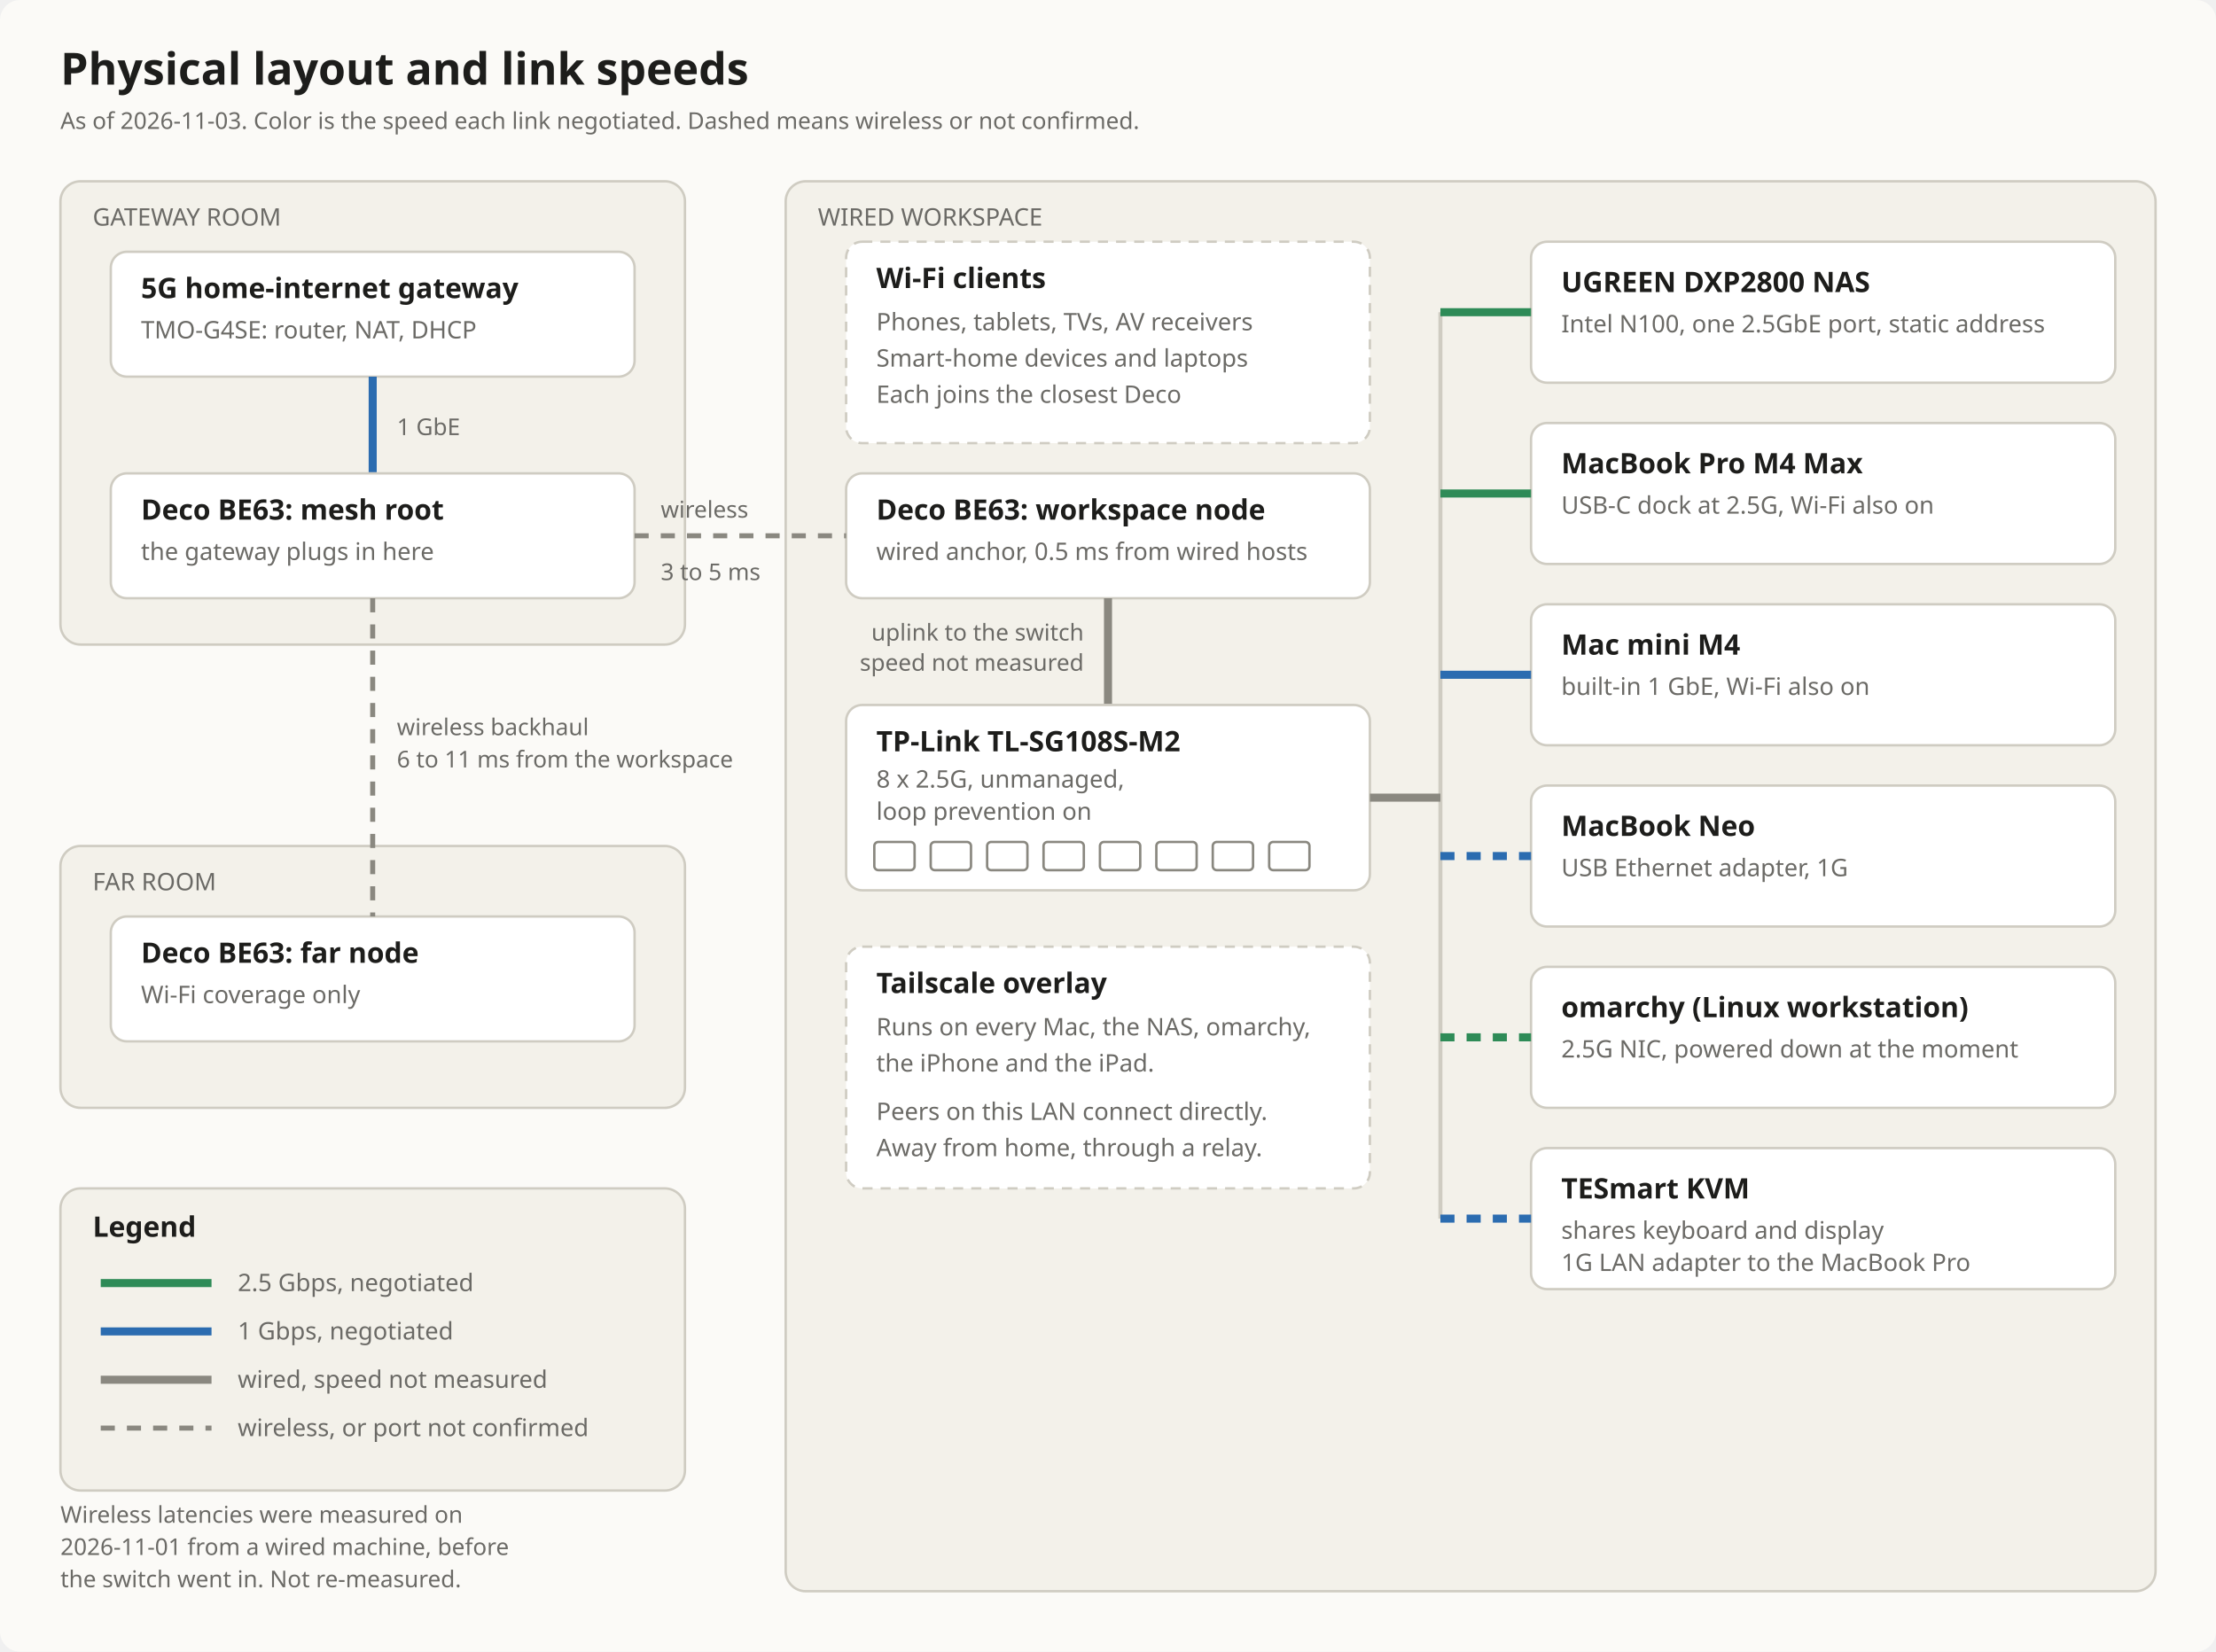
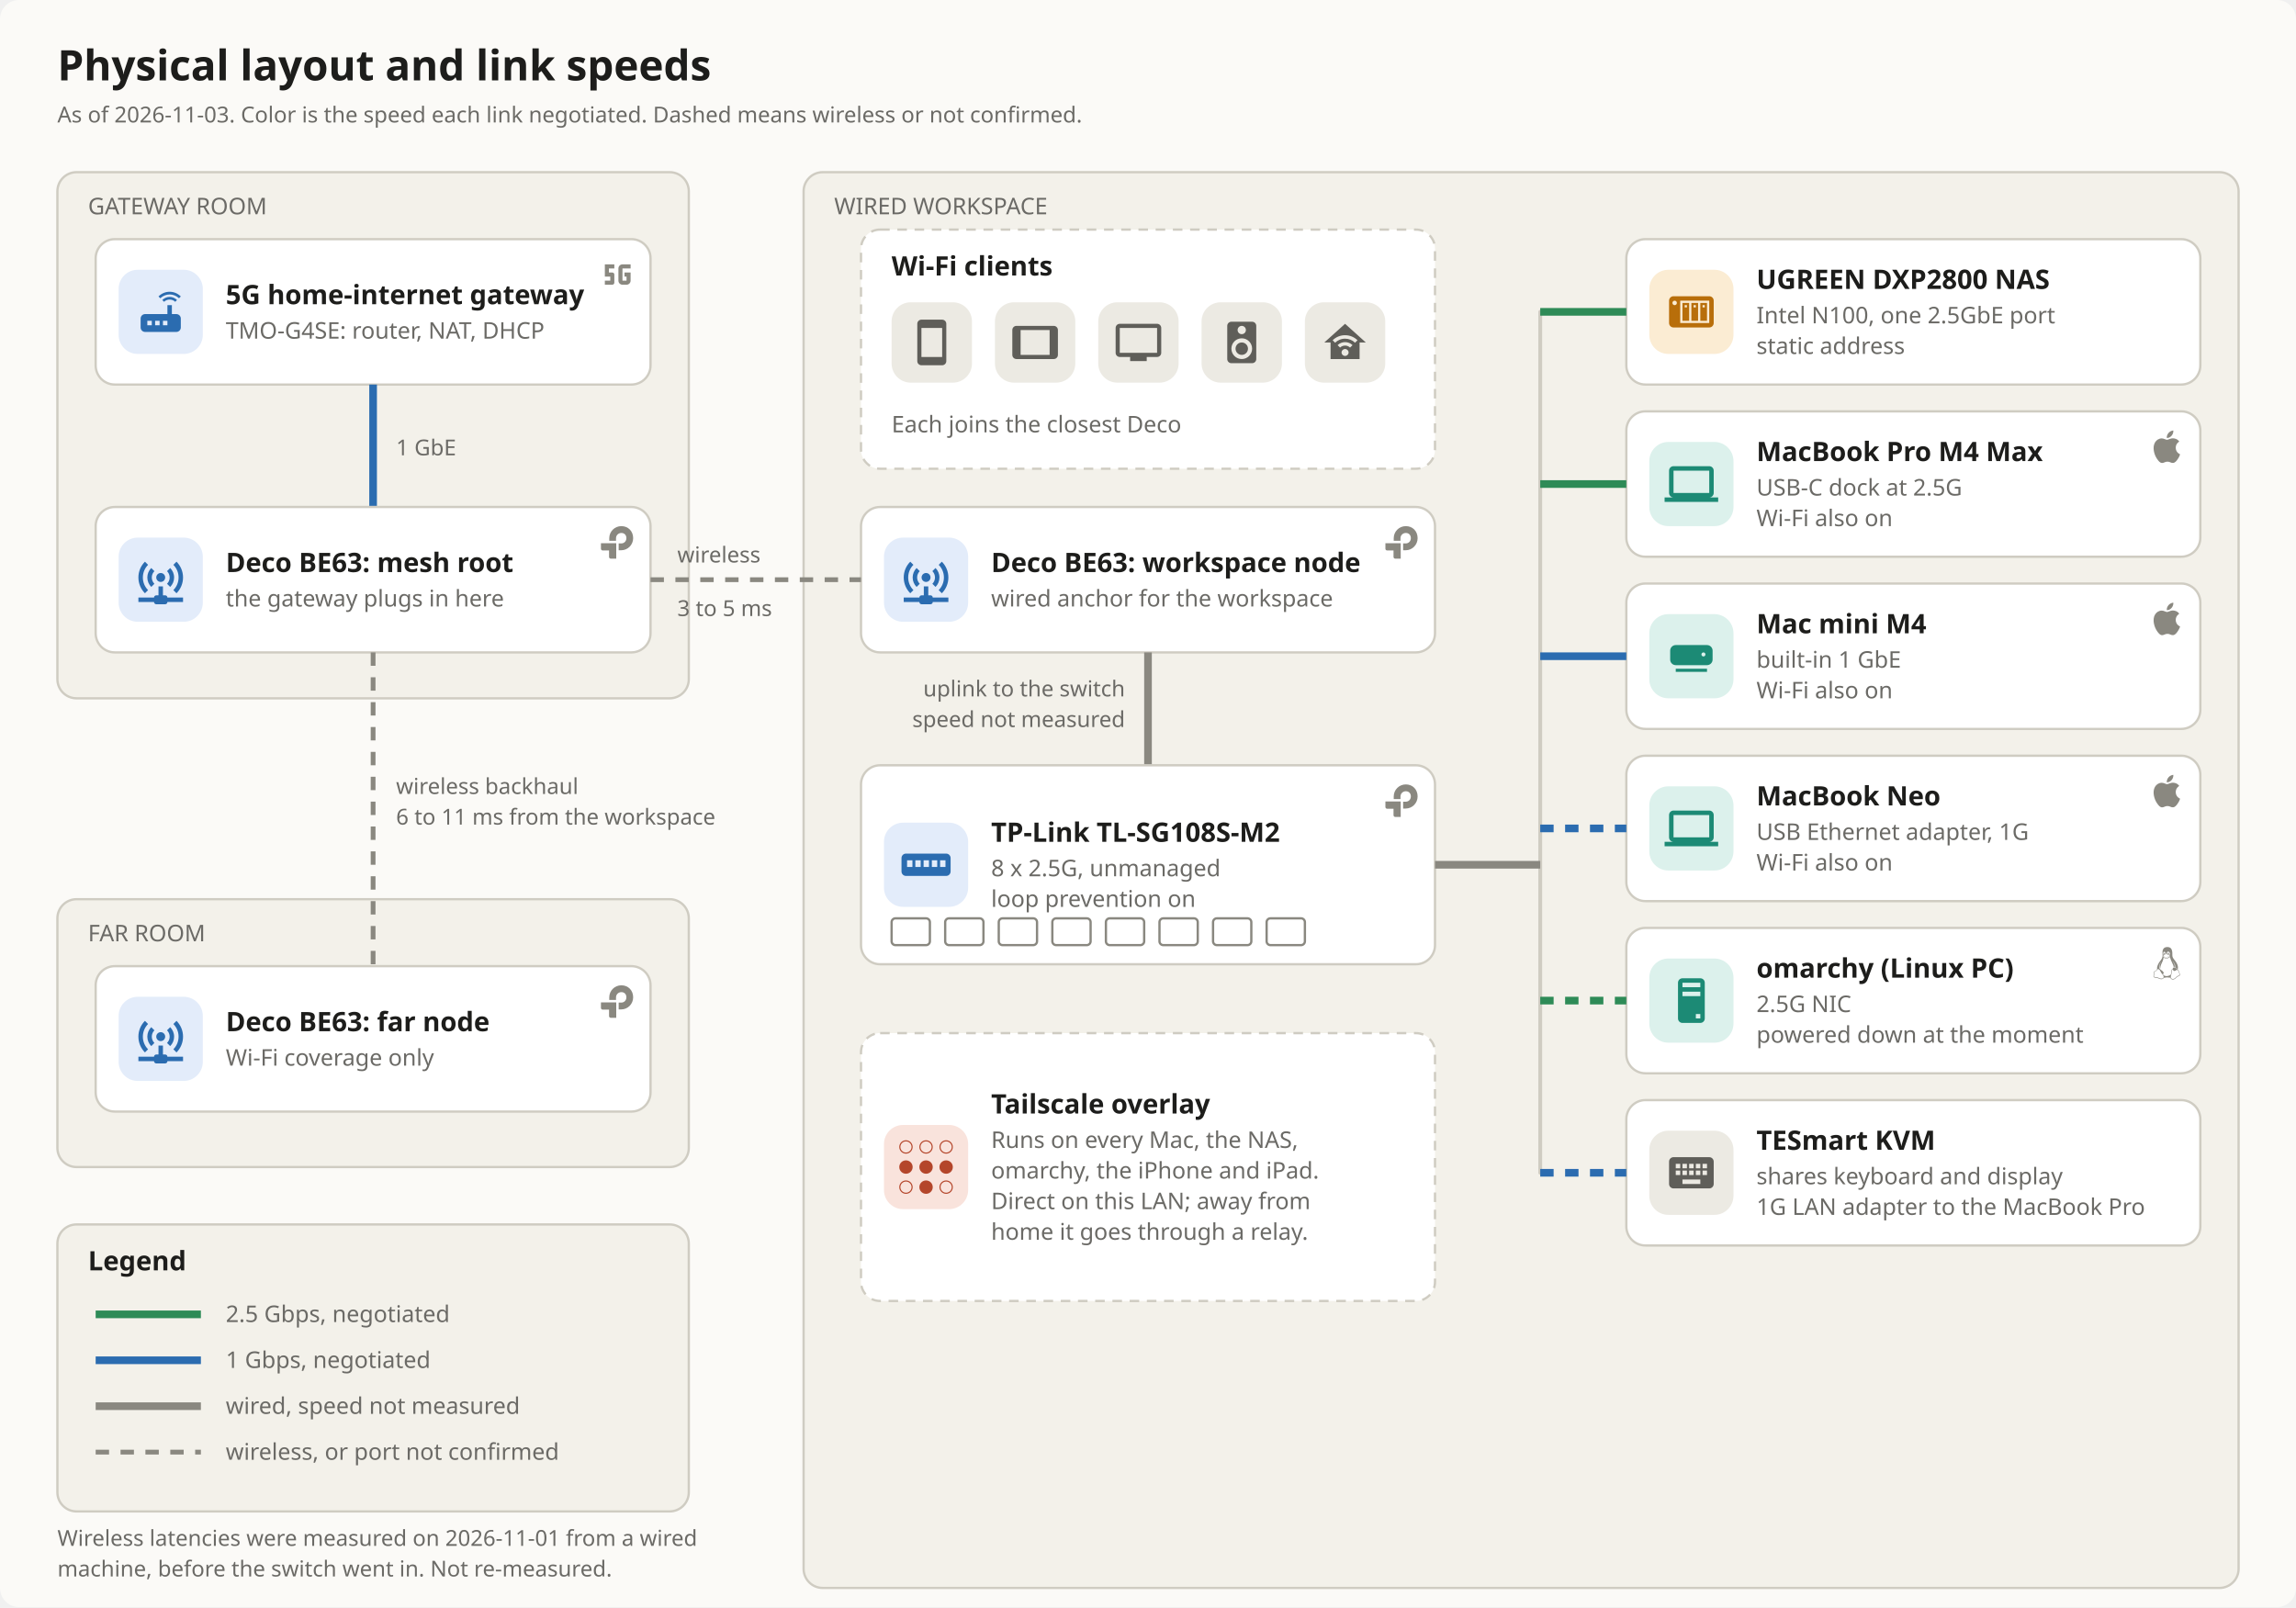
- <svg xmlns="http://www.w3.org/2000/svg" viewBox="0 0 1100 820" role="img" aria-labelledby="t d">
+ <svg xmlns="http://www.w3.org/2000/svg" viewBox="0 0 1200 840" role="img" aria-labelledby="t d">
  <style>
.bg{fill:#fbfaf7}.box{fill:#fff;stroke:#cfccc2;stroke-width:1.2}.grp{fill:#f3f1ea;stroke:#cfccc2;stroke-width:1.2}
.t{fill:#1d1d1b;font:13px ui-sans-serif,system-ui,sans-serif}.h{font-weight:700;font-size:14px}.m{fill:#6b6a66;font-size:12px}
- .title{font-size:22px;font-weight:700}.lab{fill:#6b6a66;font:11.5px ui-sans-serif,system-ui,sans-serif}
- .l25{stroke:#2e8b57;stroke-width:4;fill:none}.l1{stroke:#2b6cb0;stroke-width:4;fill:none}.lx{stroke:#8a8880;stroke-width:4;fill:none}.lw{stroke:#8a8880;stroke-width:2.5;fill:none;stroke-dasharray:7 6}.bus{stroke:#cfccc2;stroke-width:2;fill:none}
- .port{fill:none;stroke:#8a8880;stroke-width:1.2}.ovl{fill:none;stroke:#b4462b;stroke-width:1.6;stroke-dasharray:3 5}
- @media (prefers-color-scheme:dark){.bg{fill:#141412}.box{fill:#1d1d1b;stroke:#4a4841}.grp{fill:#1b1a18;stroke:#4a4841}.t{fill:#ecebe6}.m,.lab{fill:#9a9890}.l25{stroke:#5fcf8f}.l1{stroke:#6aa8f0}.lx,.lw{stroke:#9a9890}.bus{stroke:#4a4841}.port{stroke:#9a9890}.ovl{stroke:#e07a5f}}
+ .title{font-size:22px;font-weight:700}.lab{fill:#6b6a66;font:11.5px ui-sans-serif,system-ui,sans-serif}.r{text-anchor:end}.c{text-anchor:middle}
+ .l25{stroke:#2e8b57;stroke-width:4;fill:none}.l1{stroke:#2b6cb0;stroke-width:4;fill:none}.lx{stroke:#8a8880;stroke-width:4;fill:none}
+ .lw{stroke:#8a8880;stroke-width:2.5;fill:none;stroke-dasharray:7 6}.bus{stroke:#cfccc2;stroke-width:2;fill:none}
+ .e{stroke:#8a8880;stroke-width:2;fill:none}.ov{fill:none;stroke:#b4462b;stroke-width:2;stroke-dasharray:3 5}
+ .port{fill:none;stroke:#8a8880;stroke-width:1.2}.acc{fill:#b4462b}.ah{fill:#8a8880}.ahv{fill:#b4462b}.bd{fill:#8a8880}
+ .c-net .tb{fill:#e3ecfa}.c-net .tg{fill:#2b6cb0}
+ .c-pc .tb{fill:#dcf1ec}.c-pc .tg{fill:#1c8a75}
+ .c-st .tb{fill:#fbecd3}.c-st .tg{fill:#b86e0a}
+ .c-ov .tb{fill:#f9e3dc}.c-ov .tg{fill:#b4462b}
+ .c-cl .tb{fill:#eceae3}.c-cl .tg{fill:#5f5e59}
+ .c-in .tb{fill:#ece4f8}.c-in .tg{fill:#6b46c1}
+ @media (prefers-color-scheme:dark){
+ .bg{fill:#141412}.box{fill:#1d1d1b;stroke:#4a4841}.grp{fill:#1b1a18;stroke:#4a4841}.t{fill:#ecebe6}.m,.lab{fill:#9a9890}
+ .l25{stroke:#5fcf8f}.l1{stroke:#6aa8f0}.lx,.lw,.e{stroke:#9a9890}.bus{stroke:#4a4841}.port{stroke:#9a9890}.ov{stroke:#e07a5f}
+ .acc,.ahv{fill:#e07a5f}.ah,.bd{fill:#9a9890}
+ .c-net .tb{fill:#1b2a44}.c-net .tg{fill:#6aa8f0}
+ .c-pc .tb{fill:#143229}.c-pc .tg{fill:#4fd1b5}
+ .c-st .tb{fill:#3a2a10}.c-st .tg{fill:#f0b45a}
+ .c-ov .tb{fill:#3a1f18}.c-ov .tg{fill:#e07a5f}
+ .c-cl .tb{fill:#2a2926}.c-cl .tg{fill:#b4b2a8}
+ .c-in .tb{fill:#2a2140}.c-in .tg{fill:#b79cf0}
+ }
</style>
-   <rect class="bg" width="1100" height="820" rx="10" />
+   <defs>
+     <symbol id="i-custom-mac-mini" viewBox="0 0 24 24">
+       <path fill-rule="evenodd" d="M5 7h14a2.5 2.5 0 0 1 2.5 2.5v4A2.5 2.5 0 0 1 19 16H5a2.5 2.5 0 0 1-2.5-2.5v-4A2.5 2.5 0 0 1 5 7zm12.4 3.3a.9.9 0 1 0 0 1.8.9.9 0 0 0 0-1.8zM5 17.6h14v1.4H5z" />
+     </symbol>
+     <symbol id="i-custom-switch" viewBox="0 0 24 24">
+       <path fill-rule="evenodd" d="M3 7h18a2 2 0 0 1 2 2v6a2 2 0 0 1-2 2H3a2 2 0 0 1-2-2V9a2 2 0 0 1 2-2zM3.5 10v3h2.4v-3zm3.7 0v3h2.4v-3zm3.7 0v3h2.4v-3zm3.7 0v3h2.4v-3zm3.7 0v3h2.4v-3z" />
+     </symbol>
+     <symbol id="i-mdi-access-point-network" viewBox="0 0 24 24">
+       <path d="M4.93 3.93A9.97 9.97 0 0 0 2 11c0 2.76 1.12 5.26 2.93 7.07l1.41-1.41A7.94 7.94 0 0 1 4 11c0-2.21.89-4.22 2.34-5.66zm14.14 0l-1.41 1.41A7.96 7.96 0 0 1 20 11c0 2.22-.89 4.22-2.34 5.66l1.41 1.41A9.97 9.97 0 0 0 22 11c0-2.76-1.12-5.26-2.93-7.07M7.76 6.76A5.98 5.98 0 0 0 6 11c0 1.65.67 3.15 1.76 4.24l1.41-1.41A4 4 0 0 1 8 11c0-1.11.45-2.11 1.17-2.83zm8.48 0l-1.41 1.41A4 4 0 0 1 16 11c0 1.11-.45 2.11-1.17 2.83l1.41 1.41A5.98 5.98 0 0 0 18 11c0-1.65-.67-3.15-1.76-4.24M12 9a2 2 0 0 0-2 2a2 2 0 0 0 2 2a2 2 0 0 0 2-2a2 2 0 0 0-2-2m-1 6v4h-1a1 1 0 0 0-1 1H2v2h7a1 1 0 0 0 1 1h4a1 1 0 0 0 1-1h7v-2h-7a1 1 0 0 0-1-1h-1v-4z" />
+     </symbol>
+     <symbol id="i-mdi-cellphone" viewBox="0 0 24 24">
+       <path d="M17 19H7V5h10m0-4H7c-1.11 0-2 .89-2 2v18a2 2 0 0 0 2 2h10a2 2 0 0 0 2-2V3a2 2 0 0 0-2-2" />
+     </symbol>
+     <symbol id="i-mdi-desktop-tower" viewBox="0 0 24 24">
+       <path d="M8 2h8a2 2 0 0 1 2 2v16a2 2 0 0 1-2 2H8a2 2 0 0 1-2-2V4a2 2 0 0 1 2-2m0 2v2h8V4zm8 4H8v2h8zm0 10h-2v2h2z" />
+     </symbol>
+     <symbol id="i-mdi-home-automation" viewBox="0 0 24 24">
+       <path d="M12 3L2 12h3v8h14v-8h3zm0 5.5c2.34 0 4.46.93 6 2.44l-1.2 1.18a6.8 6.8 0 0 0-4.8-1.95c-1.88 0-3.58.74-4.8 1.95L6 10.94a8.54 8.54 0 0 1 6-2.44m0 3.33c1.4 0 2.67.56 3.6 1.47l-1.2 1.17a3.4 3.4 0 0 0-2.4-.97c-.94 0-1.79.37-2.4.97L8.4 13.3a5.13 5.13 0 0 1 3.6-1.47m0 3.34c.94 0 1.7.74 1.7 1.66s-.76 1.67-1.7 1.67s-1.7-.75-1.7-1.67s.76-1.66 1.7-1.66" />
+     </symbol>
+     <symbol id="i-mdi-keyboard" viewBox="0 0 24 24">
+       <path d="M19 10h-2V8h2m0 5h-2v-2h2m-3-1h-2V8h2m0 5h-2v-2h2m0 6H8v-2h8m-9-5H5V8h2m0 5H5v-2h2m1 0h2v2H8m0-5h2v2H8m3 1h2v2h-2m0-5h2v2h-2m9-5H4c-1.11 0-2 .89-2 2v10a2 2 0 0 0 2 2h16a2 2 0 0 0 2-2V7a2 2 0 0 0-2-2" />
+     </symbol>
+     <symbol id="i-mdi-laptop" viewBox="0 0 24 24">
+       <path d="M4 6h16v10H4m16 2a2 2 0 0 0 2-2V6a2 2 0 0 0-2-2H4c-1.11 0-2 .89-2 2v10a2 2 0 0 0 2 2H0v2h24v-2z" />
+     </symbol>
+     <symbol id="i-mdi-nas" viewBox="0 0 24 24">
+       <path d="M4 5c-1.11 0-2 .89-2 2v10c0 1.11.89 2 2 2h16c1.11 0 2-.89 2-2V7c0-1.11-.89-2-2-2zm.5 2a1 1 0 0 1 1 1a1 1 0 0 1-1 1a1 1 0 0 1-1-1a1 1 0 0 1 1-1M7 7h13v10H7zm1 1v8h3V8zm4 0v8h3V8zm4 0v8h3V8zM9 9h1v1H9zm4 0h1v1h-1zm4 0h1v1h-1z" />
+     </symbol>
+     <symbol id="i-mdi-router-wireless" viewBox="0 0 24 24">
+       <path d="m20.2 5.9l.8-.8C19.6 3.7 17.8 3 16 3s-3.6.7-5 2.1l.8.8C13 4.8 14.5 4.2 16 4.2s3 .6 4.2 1.7m-.9.8c-.9-.9-2.1-1.4-3.3-1.4s-2.4.5-3.3 1.4l.8.8c.7-.7 1.6-1 2.5-1s1.8.3 2.5 1zM19 13h-2V9h-2v4H5a2 2 0 0 0-2 2v4a2 2 0 0 0 2 2h14a2 2 0 0 0 2-2v-4a2 2 0 0 0-2-2M8 18H6v-2h2zm3.5 0h-2v-2h2zm3.5 0h-2v-2h2z" />
+     </symbol>
+     <symbol id="i-mdi-signal-5g" viewBox="0 0 24 24">
+       <path d="M22 16.5v-6h-4.5v3H19v3h-3v-9h6v-3h-6a3 3 0 0 0-3 3v9a3 3 0 0 0 3 3h3a3 3 0 0 0 3-3m-12-12H3v9h4v3H3v3h5.5A1.5 1.5 0 0 0 10 18v-6a1.5 1.5 0 0 0-1.5-1.5H6v-3h4z" />
+     </symbol>
+     <symbol id="i-mdi-speaker" viewBox="0 0 24 24">
+       <path d="M12 12a3 3 0 0 0-3 3a3 3 0 0 0 3 3a3 3 0 0 0 3-3a3 3 0 0 0-3-3m0 8a5 5 0 0 1-5-5a5 5 0 0 1 5-5a5 5 0 0 1 5 5a5 5 0 0 1-5 5m0-16a2 2 0 0 1 2 2a2 2 0 0 1-2 2a2 2 0 0 1-2-2c0-1.11.89-2 2-2m5-2H7c-1.11 0-2 .89-2 2v16a2 2 0 0 0 2 2h10a2 2 0 0 0 2-2V4a2 2 0 0 0-2-2" />
+     </symbol>
+     <symbol id="i-mdi-tablet" viewBox="0 0 24 24">
+       <path d="M19 18H5V6h14m2-2H3c-1.11 0-2 .89-2 2v12a2 2 0 0 0 2 2h18a2 2 0 0 0 2-2V6a2 2 0 0 0-2-2" />
+     </symbol>
+     <symbol id="i-mdi-television" viewBox="0 0 24 24">
+       <path d="M21 17H3V5h18m0-2H3a2 2 0 0 0-2 2v12a2 2 0 0 0 2 2h5v2h8v-2h5a2 2 0 0 0 2-2V5a2 2 0 0 0-2-2" />
+     </symbol>
+     <symbol id="i-simple-apple" viewBox="0 0 24 24">
+       <path d="M12.152 6.896c-.948 0-2.415-1.078-3.96-1.04c-2.04.027-3.91 1.183-4.961 3.014c-2.117 3.675-.546 9.103 1.519 12.09c1.013 1.454 2.208 3.09 3.792 3.039c1.52-.065 2.09-.987 3.935-.987c1.831 0 2.35.987 3.96.948c1.637-.026 2.676-1.48 3.676-2.948c1.156-1.688 1.636-3.325 1.662-3.415c-.039-.013-3.182-1.221-3.22-4.857c-.026-3.04 2.48-4.494 2.597-4.559c-1.429-2.09-3.623-2.324-4.39-2.376c-2-.156-3.675 1.09-4.61 1.09zM15.53 3.83c.843-1.012 1.4-2.427 1.245-3.83c-1.207.052-2.662.805-3.532 1.818c-.78.896-1.454 2.338-1.273 3.714c1.338.104 2.715-.688 3.559-1.701" />
+     </symbol>
+     <symbol id="i-simple-linux" viewBox="0 0 24 24">
+       <path d="M12.504 0q-.232 0-.48.021c-4.226.333-3.105 4.807-3.17 6.298c-.076 1.092-.3 1.953-1.05 3.02c-.885 1.051-2.127 2.75-2.716 4.521c-.278.832-.41 1.684-.287 2.489a.4.4 0 0 0-.11.135c-.26.268-.45.6-.663.839c-.199.199-.485.267-.797.4c-.313.136-.658.269-.864.68c-.09.189-.136.394-.132.602c0 .199.027.4.055.536c.058.399.116.728.04.97c-.249.68-.28 1.145-.106 1.484c.174.334.535.47.94.601c.81.2 1.91.135 2.774.6c.926.466 1.866.67 2.616.47c.526-.116.97-.464 1.208-.946c.587-.003 1.23-.269 2.26-.334c.699-.058 1.574.267 2.577.2c.025.134.063.198.114.333l.003.003c.391.778 1.113 1.132 1.884 1.071s1.592-.536 2.257-1.306c.631-.765 1.683-1.084 2.378-1.503c.348-.199.629-.469.649-.853c.023-.4-.2-.811-.714-1.376v-.097l-.003-.003c-.17-.2-.25-.535-.338-.926c-.085-.401-.182-.786-.492-1.046h-.003c-.059-.054-.123-.067-.188-.135a.36.36 0 0 0-.19-.064c.431-1.278.264-2.55-.173-3.694c-.533-1.41-1.465-2.638-2.175-3.483c-.796-1.005-1.576-1.957-1.56-3.368c.026-2.152.236-6.133-3.544-6.139m.529 3.405h.013c.213 0 .396.062.584.198c.19.135.33.332.438.533c.105.259.158.459.166.724c0-.02.006-.04.006-.06v.105l-.004-.021l-.004-.024a1.8 1.8 0 0 1-.15.706a.95.95 0 0 1-.213.335a1 1 0 0 0-.088-.042c-.104-.045-.198-.064-.284-.133a1.3 1.3 0 0 0-.22-.066c.05-.06.146-.133.183-.198q.08-.193.088-.402v-.02a1.2 1.2 0 0 0-.061-.4c-.045-.134-.101-.2-.183-.333c-.084-.066-.167-.132-.267-.132h-.016c-.093 0-.176.03-.262.132a.8.8 0 0 0-.205.334a1.2 1.2 0 0 0-.09.4v.019q.002.134.02.267c-.193-.067-.438-.135-.607-.202a2 2 0 0 1-.018-.2v-.02a1.8 1.8 0 0 1 .15-.768a1.08 1.08 0 0 1 .43-.533a1 1 0 0 1 .594-.2zm-2.962.059h.036c.142 0 .27.048.399.135c.146.129.264.288.344.465c.09.199.14.4.153.667v.004c.007.134.006.2-.002.266v.08c-.03.007-.056.018-.083.024c-.152.055-.274.135-.393.2q.018-.136.003-.267v-.015c-.012-.133-.04-.2-.082-.333a.6.6 0 0 0-.166-.267a.25.25 0 0 0-.183-.064h-.021c-.071.006-.13.04-.186.132a.55.55 0 0 0-.12.27a1 1 0 0 0-.023.33v.015c.012.135.037.2.08.334c.046.134.098.2.166.268q.014.014.034.024c-.07.057-.117.07-.176.136a.3.3 0 0 1-.131.068a2.6 2.6 0 0 1-.275-.402a1.8 1.8 0 0 1-.155-.667a1.8 1.8 0 0 1 .08-.668a1.4 1.4 0 0 1 .283-.535c.128-.133.26-.2.418-.2m1.37 1.706c.332 0 .733.065 1.216.399c.293.2.523.269 1.052.468h.003c.255.136.405.266.478.399v-.131a.57.57 0 0 1 .016.47c-.123.31-.516.643-1.063.842v.002c-.268.135-.501.333-.775.465c-.276.135-.588.292-1.012.267a1.1 1.1 0 0 1-.448-.067a4 4 0 0 1-.322-.198c-.195-.135-.363-.332-.612-.465v-.005h-.005c-.4-.246-.616-.512-.686-.71q-.104-.403.193-.6c.224-.135.38-.271.483-.336c.104-.074.143-.102.176-.131h.002v-.003c.169-.202.436-.47.839-.601c.139-.036.294-.065.466-.065zm2.8 2.142c.358 1.417 1.196 3.475 1.735 4.473c.286.534.855 1.659 1.102 3.024c.156-.005.33.018.513.064c.646-1.671-.546-3.467-1.089-3.966c-.22-.2-.232-.335-.123-.335c.59.534 1.365 1.572 1.646 2.757c.13.535.16 1.104.021 1.67c.067.028.135.06.205.067c1.032.534 1.413.938 1.23 1.537v-.043c-.06-.003-.12 0-.18 0h-.016c.151-.467-.182-.825-1.065-1.224c-.915-.4-1.646-.336-1.77.465c-.008.043-.013.066-.018.135c-.068.023-.139.053-.209.064c-.43.268-.662.669-.793 1.187c-.13.533-.17 1.156-.205 1.869v.003c-.02.334-.17.838-.319 1.35c-1.5 1.072-3.58 1.538-5.348.334a2.7 2.7 0 0 0-.402-.533a1.5 1.5 0 0 0-.275-.333c.182 0 .338-.03.465-.067a.62.62 0 0 0 .314-.334c.108-.267 0-.697-.345-1.163s-.931-.995-1.788-1.521c-.63-.4-.986-.87-1.15-1.396c-.165-.534-.143-1.085-.015-1.645c.245-1.07.873-2.11 1.274-2.763c.107-.065.037.135-.408.974c-.396.751-1.14 2.497-.122 3.854a8.1 8.1 0 0 1 .647-2.876c.564-1.278 1.743-3.504 1.836-5.268c.048.036.217.135.289.202c.218.133.38.333.59.465c.21.201.477.335.876.335q.058.005.11.006c.412 0 .73-.134.997-.268c.29-.134.52-.334.74-.4h.005c.467-.135.835-.402 1.044-.7zm2.185 8.958c.037.6.343 1.245.882 1.377c.588.134 1.434-.333 1.791-.765l.211-.01c.315-.007.577.01.847.268l.003.003c.208.199.305.53.391.876c.085.4.154.78.409 1.066c.486.527.645.906.636 1.14l.003-.007v.018l-.003-.012c-.015.262-.185.396-.498.595c-.63.401-1.746.712-2.457 1.57c-.618.737-1.37 1.14-2.036 1.191c-.664.053-1.237-.2-1.574-.898l-.005-.003c-.21-.4-.12-1.025.056-1.69c.176-.668.428-1.344.463-1.897c.037-.714.076-1.335.195-1.814c.12-.465.308-.797.641-.984l.045-.022zm-10.814.049h.01q.08 0 .157.014c.376.055.706.333 1.023.752l.91 1.664l.003.003c.243.533.754 1.064 1.189 1.637c.434.598.77 1.131.729 1.57v.006c-.057.744-.48 1.148-1.125 1.294c-.645.135-1.52.002-2.395-.464c-.968-.536-2.118-.469-2.857-.602q-.553-.1-.723-.4c-.11-.2-.113-.602.123-1.23v-.004l.002-.003c.117-.334.03-.752-.027-1.118c-.055-.401-.083-.71.043-.94c.16-.334.396-.4.69-.533c.294-.135.64-.202.915-.47h.002v-.002c.256-.268.445-.601.668-.838c.19-.201.38-.336.663-.336m7.159-9.074c-.435.201-.945.535-1.488.535c-.542 0-.97-.267-1.28-.466c-.154-.134-.28-.268-.373-.335c-.164-.134-.144-.333-.074-.333c.109.016.129.134.199.2c.096.066.215.2.36.333c.292.2.68.467 1.167.467c.485 0 1.053-.267 1.398-.466c.195-.135.445-.334.648-.467c.156-.136.149-.267.279-.267c.128.016.034.134-.147.332a8 8 0 0 1-.69.468zm-1.082-1.583V5.64c-.006-.02.013-.042.029-.05c.074-.043.18-.027.26.004c.063 0 .16.067.15.135c-.006.049-.085.066-.135.066c-.055 0-.092-.043-.141-.068c-.052-.018-.146-.008-.163-.065m-.551 0c-.02.058-.113.049-.166.066c-.047.025-.086.068-.14.068c-.05 0-.13-.02-.136-.068c-.01-.066.088-.133.15-.133c.08-.031.184-.047.259-.005c.019.009.036.03.03.05v.02h.003z" />
+     </symbol>
+     <symbol id="i-simple-tailscale" viewBox="0 0 24 24">
+       <path d="M24 12a3 3 0 1 1-6 0a3 3 0 0 1 6 0m-9 9a3 3 0 1 1-6 0a3 3 0 0 1 6 0m0-9a3 3 0 1 1-6 0a3 3 0 0 1 6 0m6-6a3 3 0 1 1 0-6a3 3 0 0 1 0 6m0-.5a2.5 2.5 0 1 0 0-5a2.5 2.5 0 0 0 0 5M3 24a3 3 0 1 1 0-6a3 3 0 0 1 0 6m0-.5a2.5 2.5 0 1 0 0-5a2.5 2.5 0 0 0 0 5m18 .5a3 3 0 1 1 0-6a3 3 0 0 1 0 6m0-.5a2.5 2.5 0 1 0 0-5a2.5 2.5 0 0 0 0 5M6 12a3 3 0 1 1-6 0a3 3 0 0 1 6 0m9-9a3 3 0 1 1-6 0a3 3 0 0 1 6 0m-3 2.5a2.5 2.5 0 1 0 0-5a2.5 2.5 0 0 0 0 5M6 3a3 3 0 1 1-6 0a3 3 0 0 1 6 0M3 5.5a2.5 2.5 0 1 0 0-5a2.5 2.5 0 0 0 0 5" />
+     </symbol>
+     <symbol id="i-simple-tplink" viewBox="0 0 24 24">
+       <path d="M15.185 0C10.218 0 6.25 3.984 6.25 8.903V10.8h4.99V8.903c0-2.135 1.736-3.863 3.946-3.863c2.187 0 3.708 1.536 3.708 3.815c0 2.257-1.64 3.912-3.827 3.912h-1.878v5.039h1.878c4.874 0 8.819-4.007 8.819-8.952C23.885 3.72 20.2 0 15.185 0M.115 12.6v4.103c0 .624.523 1.248 1.236 1.248h4.753v4.801c0 .624.523 1.248 1.236 1.248h4.065V12.6Z" />
+     </symbol>
+     <marker id="a" markerWidth="9" markerHeight="9" refX="8" refY="4.5" orient="auto">
+       <path class="ah" d="M0,0 L9,4.5 L0,9 z" />
+     </marker>
+     <marker id="v" markerWidth="9" markerHeight="9" refX="8" refY="4.5" orient="auto">
+       <path class="ahv" d="M0,0 L9,4.5 L0,9 z" />
+     </marker>
+   </defs>
+   <rect class="bg" width="1200" height="840" rx="10" />
  <text class="t title" x="30" y="42">Physical layout and link speeds</text>
  <text class="lab" x="30" y="64">As of 2026-11-03. Color is the speed each link negotiated. Dashed means wireless or not confirmed.</text>
-   <rect class="grp" x="30" y="90" width="310" height="230" rx="10" />
+   <rect class="grp" x="30" y="90" width="330" height="275" rx="10" />
  <text class="t m" x="46" y="112">GATEWAY ROOM</text>
-   <rect class="box" x="55" y="125" width="260" height="62" rx="8" />
-   <text class="t h" x="70" y="148">5G home-internet gateway</text>
-   <text class="t m" x="70" y="168">TMO-G4SE: router, NAT, DHCP</text>
-   <line class="l1" x1="185" y1="187" x2="185" y2="235" />
-   <text class="lab" x="197" y="216">1 GbE</text>
-   <rect class="box" x="55" y="235" width="260" height="62" rx="8" />
-   <text class="t h" x="70" y="258">Deco BE63: mesh root</text>
-   <text class="t m" x="70" y="278">the gateway plugs in here</text>
-   <rect class="grp" x="30" y="420" width="310" height="130" rx="10" />
-   <text class="t m" x="46" y="442">FAR ROOM</text>
-   <rect class="box" x="55" y="455" width="260" height="62" rx="8" />
-   <text class="t h" x="70" y="478">Deco BE63: far node</text>
-   <text class="t m" x="70" y="498">Wi-Fi coverage only</text>
-   <line class="lw" x1="185" y1="297" x2="185" y2="455" />
-   <text class="lab" x="197" y="365">wireless backhaul</text>
-   <text class="lab" x="197" y="381">6 to 11 ms from the workspace</text>
-   <rect class="grp" x="390" y="90" width="680" height="700" rx="10" />
-   <text class="t m" x="406" y="112">WIRED WORKSPACE</text>
-   <rect class="box" x="420" y="120" width="260" height="100" rx="8" stroke-dasharray="5 4" />
-   <text class="t h" x="435" y="143">Wi-Fi clients</text>
-   <text class="t m" x="435" y="164">Phones, tablets, TVs, AV receivers</text>
-   <text class="t m" x="435" y="182">Smart-home devices and laptops</text>
-   <text class="t m" x="435" y="200">Each joins the closest Deco</text>
-   <rect class="box" x="420" y="235" width="260" height="62" rx="8" />
-   <text class="t h" x="435" y="258">Deco BE63: workspace node</text>
-   <text class="t m" x="435" y="278">wired anchor, 0.5 ms from wired hosts</text>
-   <line class="lw" x1="315" y1="266" x2="420" y2="266" />
-   <text class="lab" x="328" y="257">wireless</text>
-   <text class="lab" x="328" y="288">3 to 5 ms</text>
-   <line class="lx" x1="550" y1="297" x2="550" y2="350" />
-   <text class="lab" text-anchor="end" x="538" y="318">uplink to the switch</text>
-   <text class="lab" text-anchor="end" x="538" y="333">speed not measured</text>
-   <rect class="box" x="420" y="350" width="260" height="92" rx="8" />
-   <text class="t h" x="435" y="373">TP-Link TL-SG108S-M2</text>
-   <text class="t m" x="435" y="391">8 x 2.5G, unmanaged,</text>
-   <text class="t m" x="435" y="407">loop prevention on</text>
-   <rect class="port" x="434" y="418" width="20" height="14" rx="2" />
-   <rect class="port" x="462" y="418" width="20" height="14" rx="2" />
-   <rect class="port" x="490" y="418" width="20" height="14" rx="2" />
-   <rect class="port" x="518" y="418" width="20" height="14" rx="2" />
-   <rect class="port" x="546" y="418" width="20" height="14" rx="2" />
-   <rect class="port" x="574" y="418" width="20" height="14" rx="2" />
-   <rect class="port" x="602" y="418" width="20" height="14" rx="2" />
-   <rect class="port" x="630" y="418" width="20" height="14" rx="2" />
-   <rect class="box" x="420" y="470" width="260" height="120" rx="8" stroke-dasharray="5 4" />
-   <text class="t h" x="435" y="493">Tailscale overlay</text>
-   <text class="t m" x="435" y="514">Runs on every Mac, the NAS, omarchy,</text>
-   <text class="t m" x="435" y="532">the iPhone and the iPad.</text>
-   <text class="t m" x="435" y="556">Peers on this LAN connect directly.</text>
-   <text class="t m" x="435" y="574">Away from home, through a relay.</text>
-   <line class="bus" x1="715" y1="155" x2="715" y2="605" />
-   <line class="lx" x1="680" y1="396" x2="715" y2="396" />
-   <rect class="box" x="760" y="120" width="290" height="70" rx="8" />
-   <text class="t h" x="775" y="145">UGREEN DXP2800 NAS</text>
-   <text class="t m" x="775" y="165">Intel N100, one 2.5GbE port, static address</text>
-   <line class="l25" x1="715" y1="155" x2="760" y2="155" />
-   <rect class="box" x="760" y="210" width="290" height="70" rx="8" />
-   <text class="t h" x="775" y="235">MacBook Pro M4 Max</text>
-   <text class="t m" x="775" y="255">USB-C dock at 2.5G, Wi-Fi also on</text>
-   <line class="l25" x1="715" y1="245" x2="760" y2="245" />
-   <rect class="box" x="760" y="300" width="290" height="70" rx="8" />
-   <text class="t h" x="775" y="325">Mac mini M4</text>
-   <text class="t m" x="775" y="345">built-in 1 GbE, Wi-Fi also on</text>
-   <line class="l1" x1="715" y1="335" x2="760" y2="335" />
-   <rect class="box" x="760" y="390" width="290" height="70" rx="8" />
-   <text class="t h" x="775" y="415">MacBook Neo</text>
-   <text class="t m" x="775" y="435">USB Ethernet adapter, 1G</text>
-   <line class="l1" x1="715" y1="425" x2="760" y2="425" stroke-dasharray="7 6" />
-   <rect class="box" x="760" y="480" width="290" height="70" rx="8" />
-   <text class="t h" x="775" y="505">omarchy (Linux workstation)</text>
-   <text class="t m" x="775" y="525">2.5G NIC, powered down at the moment</text>
-   <line class="l25" x1="715" y1="515" x2="760" y2="515" stroke-dasharray="7 6" />
-   <rect class="box" x="760" y="570" width="290" height="70" rx="8" />
-   <text class="t h" x="775" y="595">TESmart KVM</text>
-   <text class="t m" x="775" y="615">shares keyboard and display</text>
-   <text class="t m" x="775" y="631">1G LAN adapter to the MacBook Pro</text>
-   <line class="l1" x1="715" y1="605" x2="760" y2="605" stroke-dasharray="7 6" />
-   <rect class="grp" x="30" y="590" width="310" height="150" rx="10" />
-   <text class="t h" x="46" y="614">Legend</text>
-   <line class="l25" x1="50" y1="637" x2="105" y2="637" />
-   <text class="t m" x="118" y="641">2.5 Gbps, negotiated</text>
-   <line class="l1" x1="50" y1="661" x2="105" y2="661" />
-   <text class="t m" x="118" y="665">1 Gbps, negotiated</text>
-   <line class="lx" x1="50" y1="685" x2="105" y2="685" />
-   <text class="t m" x="118" y="689">wired, speed not measured</text>
-   <line class="lw" x1="50" y1="709" x2="105" y2="709" />
-   <text class="t m" x="118" y="713">wireless, or port not confirmed</text>
-   <text class="lab" x="30" y="756">Wireless latencies were measured on</text>
-   <text class="lab" x="30" y="772">2026-11-01 from a wired machine, before</text>
-   <text class="lab" x="30" y="788">the switch went in. Not re-measured.</text>
+   <rect class="box" x="50" y="125" width="290" height="76" rx="10" />
+   <g class="c-net">
+     <rect class="tb" x="62" y="141.0" width="44" height="44" rx="10" />
+     <use class="tg" href="#i-mdi-router-wireless" x="70.0" y="149.0" width="28" height="28" />
+   </g>
+   <text class="t h" x="118" y="159.0">5G home-internet gateway</text>
+   <text class="t m" x="118" y="177.0">TMO-G4SE: router, NAT, DHCP</text>
+   <use class="bd" href="#i-mdi-signal-5g" x="314" y="135" width="17" height="17" />
+   <line class="l1" x1="195" y1="201" x2="195" y2="265" />
+   <text class="lab" x="207" y="238">1 GbE</text>
+   <rect class="box" x="50" y="265" width="290" height="76" rx="10" />
+   <g class="c-net">
+     <rect class="tb" x="62" y="281.0" width="44" height="44" rx="10" />
+     <use class="tg" href="#i-mdi-access-point-network" x="70.0" y="289.0" width="28" height="28" />
+   </g>
+   <text class="t h" x="118" y="299.0">Deco BE63: mesh root</text>
+   <text class="t m" x="118" y="317.0">the gateway plugs in here</text>
+   <use class="bd" href="#i-simple-tplink" x="314" y="275" width="17" height="17" />
+   <rect class="grp" x="30" y="470" width="330" height="140" rx="10" />
+   <text class="t m" x="46" y="492">FAR ROOM</text>
+   <rect class="box" x="50" y="505" width="290" height="76" rx="10" />
+   <g class="c-net">
+     <rect class="tb" x="62" y="521.0" width="44" height="44" rx="10" />
+     <use class="tg" href="#i-mdi-access-point-network" x="70.0" y="529.0" width="28" height="28" />
+   </g>
+   <text class="t h" x="118" y="539.0">Deco BE63: far node</text>
+   <text class="t m" x="118" y="557.0">Wi-Fi coverage only</text>
+   <use class="bd" href="#i-simple-tplink" x="314" y="515" width="17" height="17" />
+   <line class="lw" x1="195" y1="341" x2="195" y2="505" />
+   <text class="lab" x="207" y="415">wireless backhaul</text>
+   <text class="lab" x="207" y="431">6 to 11 ms from the workspace</text>
+   <rect class="grp" x="420" y="90" width="750" height="740" rx="10" />
+   <text class="t m" x="436" y="112">WIRED WORKSPACE</text>
+   <rect class="box" x="450" y="120" width="300" height="125" rx="10" stroke-dasharray="5 4" />
+   <text class="t h" x="466" y="144">Wi-Fi clients</text>
+   <g class="c-cl">
+     <rect class="tb" x="466" y="158" width="42" height="42" rx="10" />
+     <use class="tg" href="#i-mdi-cellphone" x="474.0" y="166.0" width="26" height="26" />
+   </g>
+   <g class="c-cl">
+     <rect class="tb" x="520" y="158" width="42" height="42" rx="10" />
+     <use class="tg" href="#i-mdi-tablet" x="528.0" y="166.0" width="26" height="26" />
+   </g>
+   <g class="c-cl">
+     <rect class="tb" x="574" y="158" width="42" height="42" rx="10" />
+     <use class="tg" href="#i-mdi-television" x="582.0" y="166.0" width="26" height="26" />
+   </g>
+   <g class="c-cl">
+     <rect class="tb" x="628" y="158" width="42" height="42" rx="10" />
+     <use class="tg" href="#i-mdi-speaker" x="636.0" y="166.0" width="26" height="26" />
+   </g>
+   <g class="c-cl">
+     <rect class="tb" x="682" y="158" width="42" height="42" rx="10" />
+     <use class="tg" href="#i-mdi-home-automation" x="690.0" y="166.0" width="26" height="26" />
+   </g>
+   <text class="t m" x="466" y="226">Each joins the closest Deco</text>
+   <rect class="box" x="450" y="265" width="300" height="76" rx="10" />
+   <g class="c-net">
+     <rect class="tb" x="462" y="281.0" width="44" height="44" rx="10" />
+     <use class="tg" href="#i-mdi-access-point-network" x="470.0" y="289.0" width="28" height="28" />
+   </g>
+   <text class="t h" x="518" y="299.0">Deco BE63: workspace node</text>
+   <text class="t m" x="518" y="317.0">wired anchor for the workspace</text>
+   <use class="bd" href="#i-simple-tplink" x="724" y="275" width="17" height="17" />
+   <line class="lw" x1="340" y1="303" x2="450" y2="303" />
+   <text class="lab" x="354" y="294">wireless</text>
+   <text class="lab" x="354" y="322">3 to 5 ms</text>
+   <line class="lx" x1="600" y1="341" x2="600" y2="400" />
+   <text class="lab r" x="588" y="364">uplink to the switch</text>
+   <text class="lab r" x="588" y="380">speed not measured</text>
+   <rect class="box" x="450" y="400" width="300" height="104" rx="10" />
+   <g class="c-net">
+     <rect class="tb" x="462" y="430.0" width="44" height="44" rx="10" />
+     <use class="tg" href="#i-custom-switch" x="470.0" y="438.0" width="28" height="28" />
+   </g>
+   <text class="t h" x="518" y="440.0">TP-Link TL-SG108S-M2</text>
+   <text class="t m" x="518" y="458.0">8 x 2.5G, unmanaged</text>
+   <text class="t m" x="518" y="474.0">loop prevention on</text>
+   <use class="bd" href="#i-simple-tplink" x="724" y="410" width="17" height="17" />
+   <rect class="port" x="466" y="480" width="20" height="14" rx="2" />
+   <rect class="port" x="494" y="480" width="20" height="14" rx="2" />
+   <rect class="port" x="522" y="480" width="20" height="14" rx="2" />
+   <rect class="port" x="550" y="480" width="20" height="14" rx="2" />
+   <rect class="port" x="578" y="480" width="20" height="14" rx="2" />
+   <rect class="port" x="606" y="480" width="20" height="14" rx="2" />
+   <rect class="port" x="634" y="480" width="20" height="14" rx="2" />
+   <rect class="port" x="662" y="480" width="20" height="14" rx="2" />
+   <rect class="box" x="450" y="540" width="300" height="140" rx="10" stroke-dasharray="5 4" />
+   <g class="c-ov">
+     <rect class="tb" x="462" y="588.0" width="44" height="44" rx="10" />
+     <use class="tg" href="#i-simple-tailscale" x="470.0" y="596.0" width="28" height="28" />
+   </g>
+   <text class="t h" x="518" y="582.0">Tailscale overlay</text>
+   <text class="t m" x="518" y="600.0">Runs on every Mac, the NAS,</text>
+   <text class="t m" x="518" y="616.0">omarchy, the iPhone and iPad.</text>
+   <text class="t m" x="518" y="632.0">Direct on this LAN; away from</text>
+   <text class="t m" x="518" y="648.0">home it goes through a relay.</text>
+   <line class="bus" x1="805" y1="163" x2="805" y2="613" stroke-linecap="round" />
+   <line class="lx" x1="750" y1="452" x2="805" y2="452" />
+   <rect class="box" x="850" y="125" width="300" height="76" rx="10" />
+   <g class="c-st">
+     <rect class="tb" x="862" y="141.0" width="44" height="44" rx="10" />
+     <use class="tg" href="#i-mdi-nas" x="870.0" y="149.0" width="28" height="28" />
+   </g>
+   <text class="t h" x="918" y="151.0">UGREEN DXP2800 NAS</text>
+   <text class="t m" x="918" y="169.0">Intel N100, one 2.5GbE port</text>
+   <text class="t m" x="918" y="185.0">static address</text>
+   <line class="l25" x1="805" y1="163" x2="850" y2="163" />
+   <rect class="box" x="850" y="215" width="300" height="76" rx="10" />
+   <g class="c-pc">
+     <rect class="tb" x="862" y="231.0" width="44" height="44" rx="10" />
+     <use class="tg" href="#i-mdi-laptop" x="870.0" y="239.0" width="28" height="28" />
+   </g>
+   <text class="t h" x="918" y="241.0">MacBook Pro M4 Max</text>
+   <text class="t m" x="918" y="259.0">USB-C dock at 2.5G</text>
+   <text class="t m" x="918" y="275.0">Wi-Fi also on</text>
+   <use class="bd" href="#i-simple-apple" x="1124" y="225" width="17" height="17" />
+   <line class="l25" x1="805" y1="253" x2="850" y2="253" />
+   <rect class="box" x="850" y="305" width="300" height="76" rx="10" />
+   <g class="c-pc">
+     <rect class="tb" x="862" y="321.0" width="44" height="44" rx="10" />
+     <use class="tg" href="#i-custom-mac-mini" x="870.0" y="329.0" width="28" height="28" />
+   </g>
+   <text class="t h" x="918" y="331.0">Mac mini M4</text>
+   <text class="t m" x="918" y="349.0">built-in 1 GbE</text>
+   <text class="t m" x="918" y="365.0">Wi-Fi also on</text>
+   <use class="bd" href="#i-simple-apple" x="1124" y="315" width="17" height="17" />
+   <line class="l1" x1="805" y1="343" x2="850" y2="343" />
+   <rect class="box" x="850" y="395" width="300" height="76" rx="10" />
+   <g class="c-pc">
+     <rect class="tb" x="862" y="411.0" width="44" height="44" rx="10" />
+     <use class="tg" href="#i-mdi-laptop" x="870.0" y="419.0" width="28" height="28" />
+   </g>
+   <text class="t h" x="918" y="421.0">MacBook Neo</text>
+   <text class="t m" x="918" y="439.0">USB Ethernet adapter, 1G</text>
+   <text class="t m" x="918" y="455.0">Wi-Fi also on</text>
+   <use class="bd" href="#i-simple-apple" x="1124" y="405" width="17" height="17" />
+   <line class="l1" x1="805" y1="433" x2="850" y2="433" stroke-dasharray="7 6" />
+   <rect class="box" x="850" y="485" width="300" height="76" rx="10" />
+   <g class="c-pc">
+     <rect class="tb" x="862" y="501.0" width="44" height="44" rx="10" />
+     <use class="tg" href="#i-mdi-desktop-tower" x="870.0" y="509.0" width="28" height="28" />
+   </g>
+   <text class="t h" x="918" y="511.0">omarchy (Linux PC)</text>
+   <text class="t m" x="918" y="529.0">2.5G NIC</text>
+   <text class="t m" x="918" y="545.0">powered down at the moment</text>
+   <use class="bd" href="#i-simple-linux" x="1124" y="495" width="17" height="17" />
+   <line class="l25" x1="805" y1="523" x2="850" y2="523" stroke-dasharray="7 6" />
+   <rect class="box" x="850" y="575" width="300" height="76" rx="10" />
+   <g class="c-cl">
+     <rect class="tb" x="862" y="591.0" width="44" height="44" rx="10" />
+     <use class="tg" href="#i-mdi-keyboard" x="870.0" y="599.0" width="28" height="28" />
+   </g>
+   <text class="t h" x="918" y="601.0">TESmart KVM</text>
+   <text class="t m" x="918" y="619.0">shares keyboard and display</text>
+   <text class="t m" x="918" y="635.0">1G LAN adapter to the MacBook Pro</text>
+   <line class="l1" x1="805" y1="613" x2="850" y2="613" stroke-dasharray="7 6" />
+   <rect class="grp" x="30" y="640" width="330" height="150" rx="10" />
+   <text class="t h" x="46" y="664">Legend</text>
+   <line class="l25" x1="50" y1="687" x2="105" y2="687" />
+   <text class="t m" x="118" y="691">2.5 Gbps, negotiated</text>
+   <line class="l1" x1="50" y1="711" x2="105" y2="711" />
+   <text class="t m" x="118" y="715">1 Gbps, negotiated</text>
+   <line class="lx" x1="50" y1="735" x2="105" y2="735" />
+   <text class="t m" x="118" y="739">wired, speed not measured</text>
+   <line class="lw" x1="50" y1="759" x2="105" y2="759" />
+   <text class="t m" x="118" y="763">wireless, or port not confirmed</text>
+   <text class="lab" x="30" y="808">Wireless latencies were measured on 2026-11-01 from a wired</text>
+   <text class="lab" x="30" y="824">machine, before the switch went in. Not re-measured.</text>
</svg>
